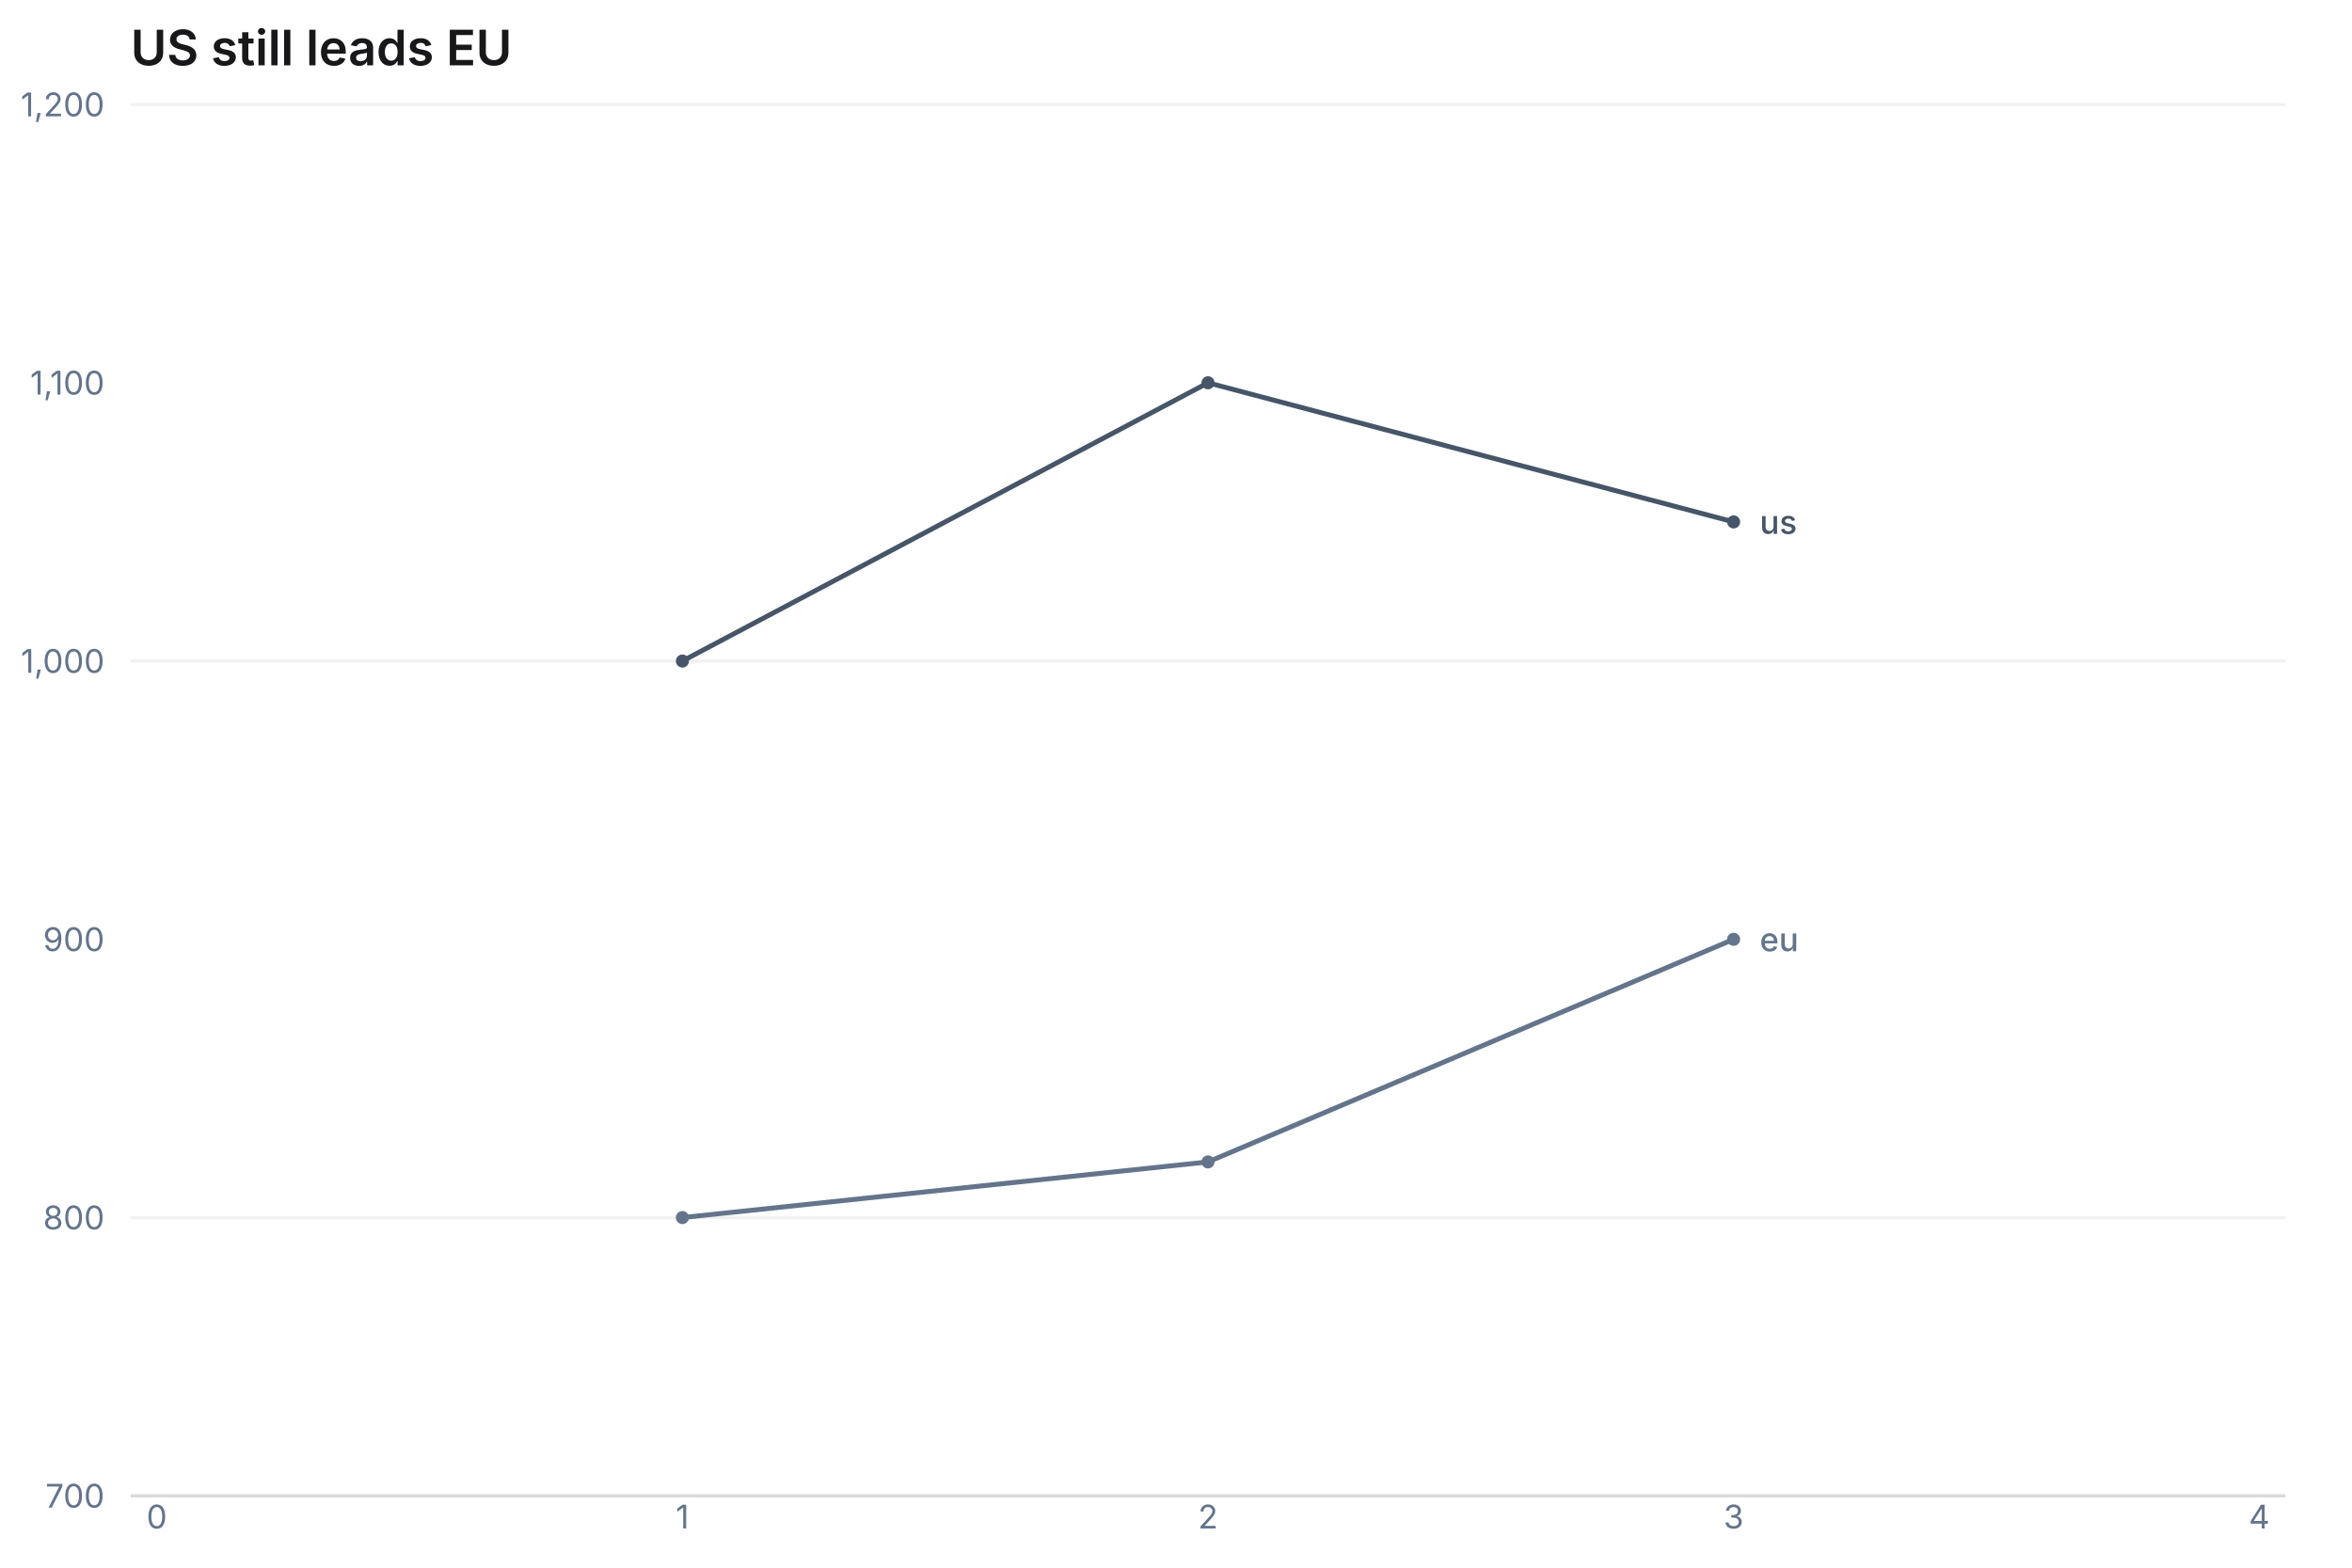
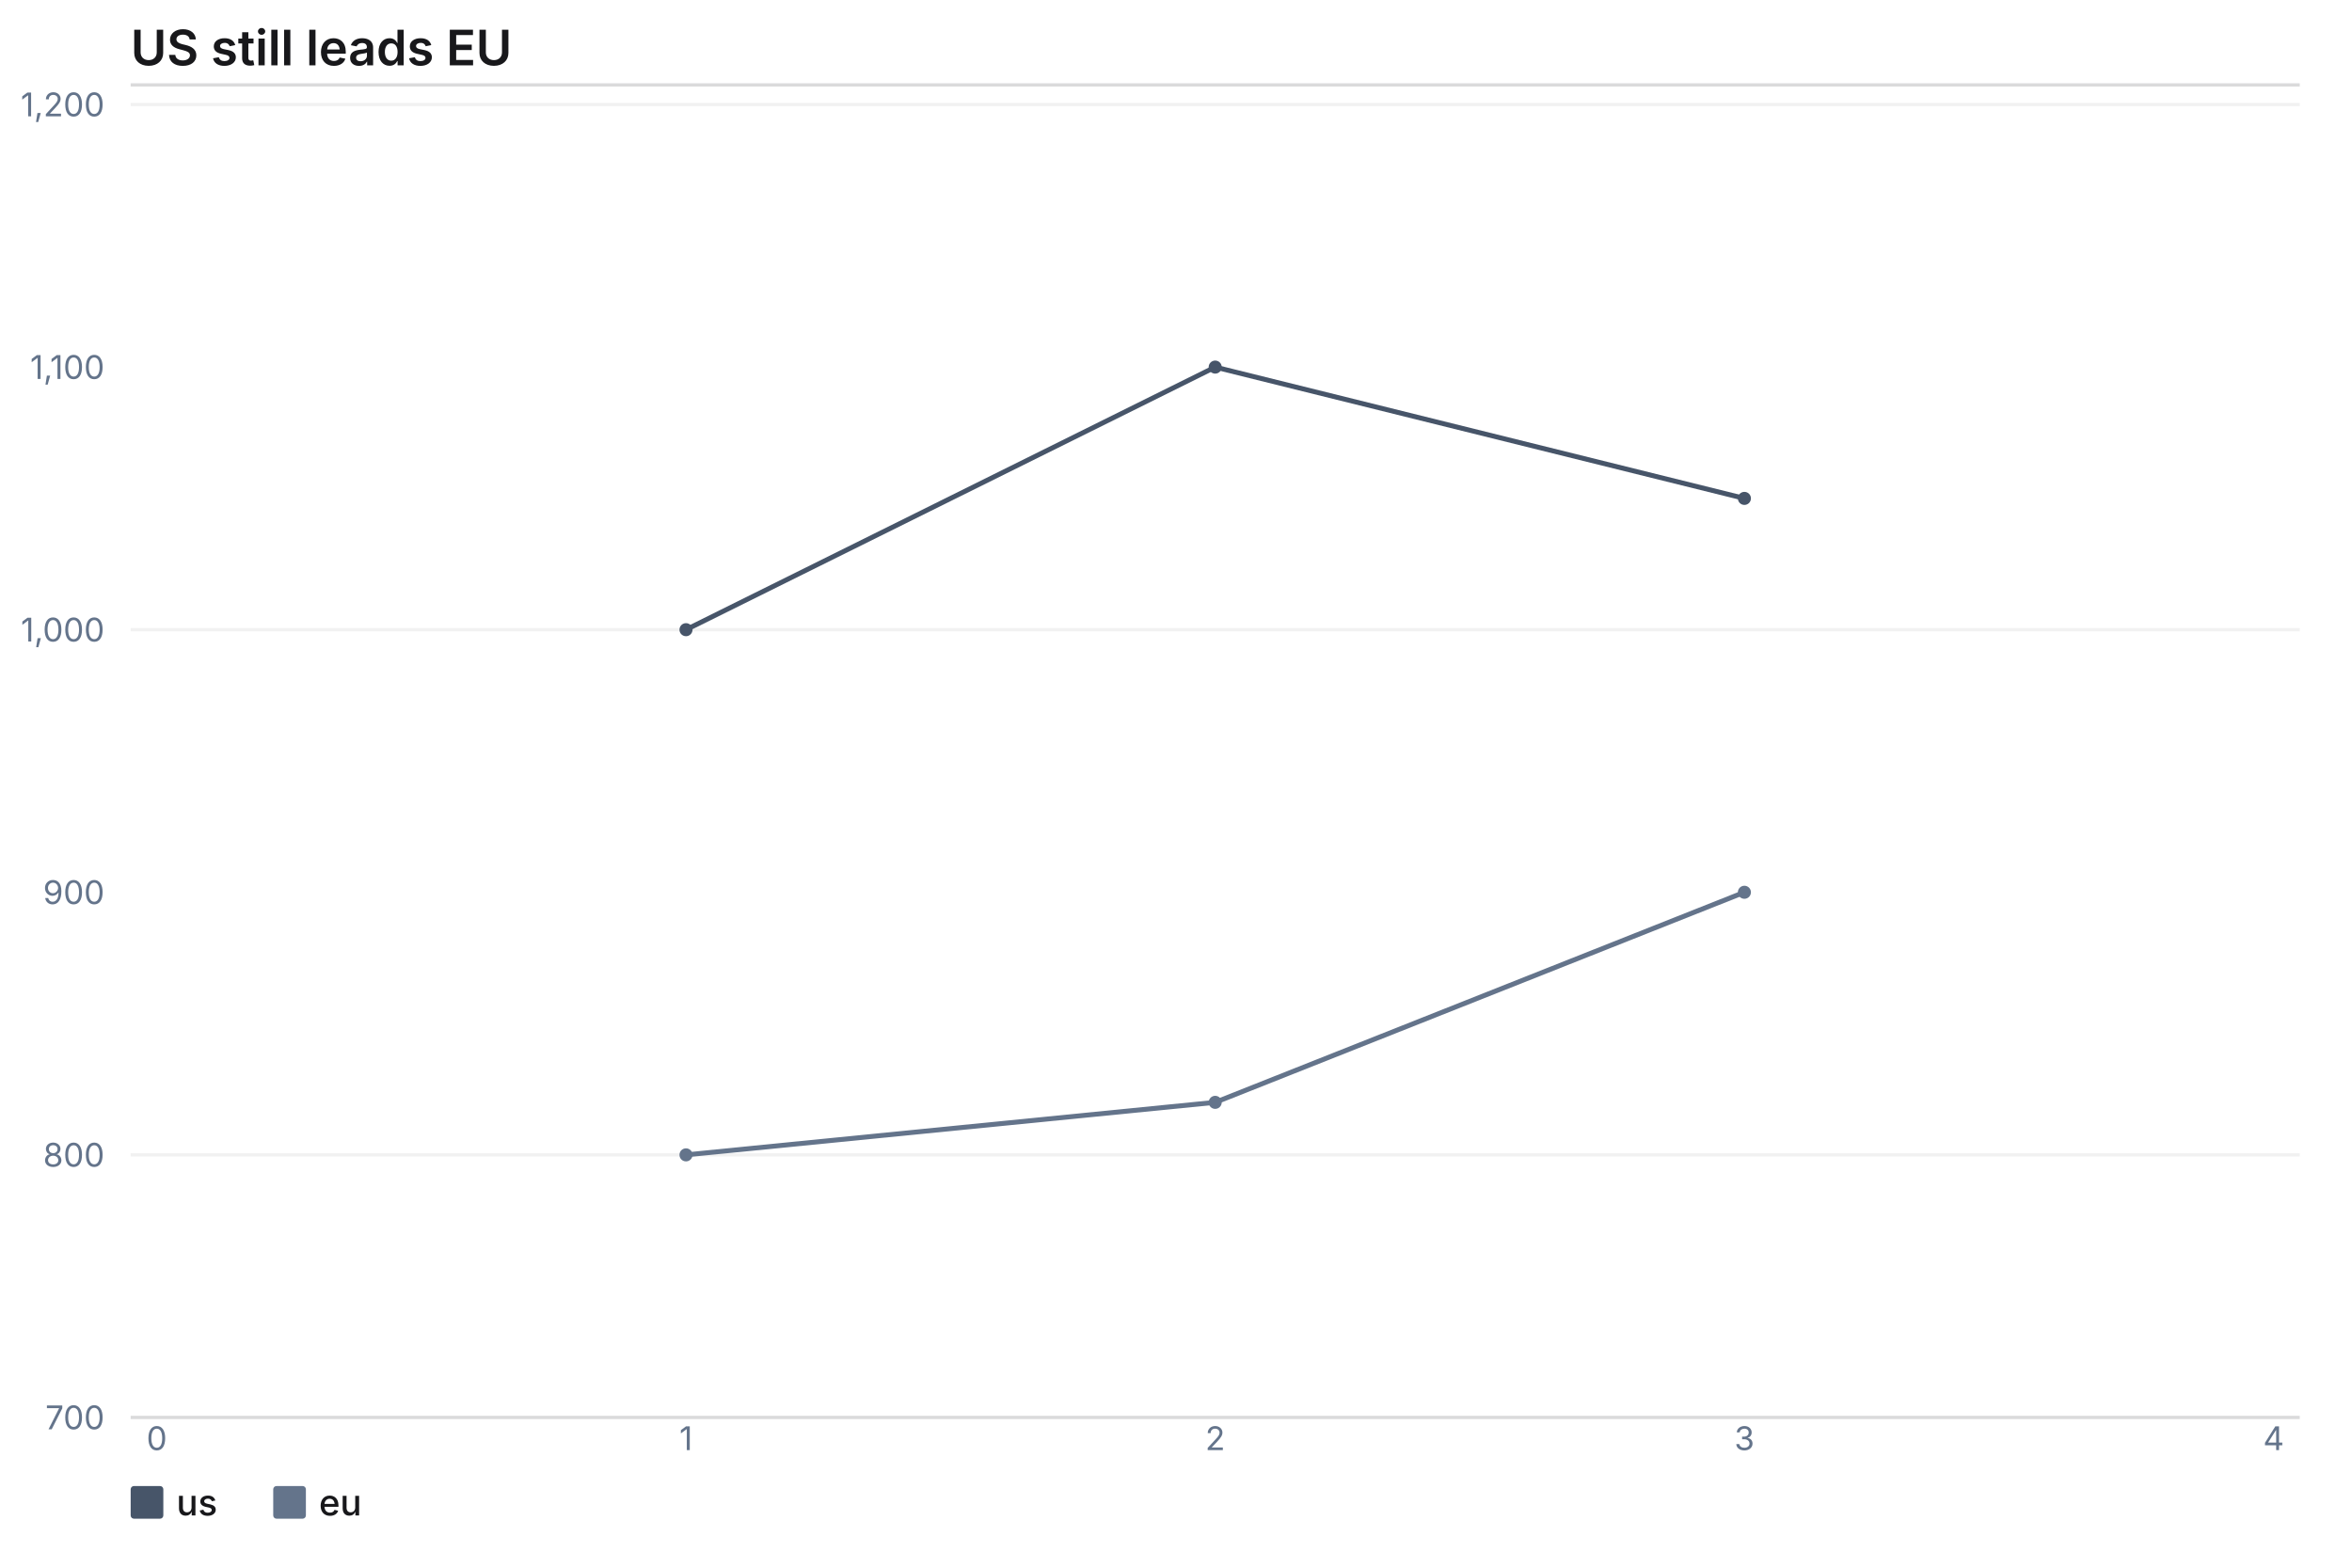
<svg xmlns="http://www.w3.org/2000/svg" width="720" height="480" viewBox="0 0 720 480" role="img" aria-label="line chart: US still leads EU, 6 rows, series region" aria-labelledby="mv-e1001338f4d6a6a3-title" aria-describedby="mv-e1001338f4d6a6a3-desc" data-markvis="2" data-chart-type="line" data-id="mv-e1001338f4d6a6a3" font-family="Inter, ui-sans-serif, system-ui, -apple-system, &quot;Segoe UI&quot;, sans-serif" font-size="12">
  <text x="40" y="20" text-anchor="start" font-size="15" font-weight="600" fill="#18181B">US still leads EU</text>
+   <line x1="40" x2="704" y1="26" y2="26" stroke="#18181B" stroke-opacity="0.16" stroke-width="1" data-title-rule="1" />
+   <g font-size="11" font-weight="500" fill="#18181B">
+     <rect x="40" y="455" width="10" height="10" fill="#475569" rx="1" />
+     <text x="54" y="464" data-legend="us">us</text>
+     <rect x="83.64" y="455" width="10" height="10" fill="#64748B" rx="1" />
+     <text x="97.64" y="464" data-legend="eu">eu</text>
+   </g>
  <g fill="none" stroke="#18181B" stroke-opacity="0.06" stroke-width="1">
-     <line x1="40" x2="699.6" y1="372.8" y2="372.8" />
-     <line x1="40" x2="699.6" y1="202.4" y2="202.4" />
-     <line x1="40" x2="699.6" y1="32" y2="32" />
+     <line x1="40" x2="704" y1="353.6" y2="353.6" />
+     <line x1="40" x2="704" y1="192.8" y2="192.8" />
+     <line x1="40" x2="704" y1="32" y2="32" />
  </g>
-   <path d="M40 458 L699.6 458" fill="none" stroke="#18181B" stroke-opacity="0.16" stroke-width="1" />
+   <path d="M40 434 L704 434" fill="none" stroke="#18181B" stroke-opacity="0.16" stroke-width="1" />
  <g fill="#64748B" font-size="10" font-weight="400">
-     <text x="32" y="458" text-anchor="end" dominant-baseline="middle">700</text>
-     <text x="32" y="372.8" text-anchor="end" dominant-baseline="middle">800</text>
-     <text x="32" y="287.6" text-anchor="end" dominant-baseline="middle">900</text>
-     <text x="32" y="202.4" text-anchor="end" dominant-baseline="middle">1,000</text>
-     <text x="32" y="117.2" text-anchor="end" dominant-baseline="middle">1,100</text>
+     <text x="32" y="434" text-anchor="end" dominant-baseline="middle">700</text>
+     <text x="32" y="353.6" text-anchor="end" dominant-baseline="middle">800</text>
+     <text x="32" y="273.2" text-anchor="end" dominant-baseline="middle">900</text>
+     <text x="32" y="192.8" text-anchor="end" dominant-baseline="middle">1,000</text>
+     <text x="32" y="112.4" text-anchor="end" dominant-baseline="middle">1,100</text>
    <text x="32" y="32" text-anchor="end" dominant-baseline="middle">1,200</text>
-     <text x="48" y="468" text-anchor="middle" font-size="10" data-full-label="0">0</text>
-     <text x="208.9" y="468" text-anchor="middle" font-size="10" data-full-label="1">1</text>
-     <text x="369.8" y="468" text-anchor="middle" font-size="10" data-full-label="2">2</text>
-     <text x="530.7" y="468" text-anchor="middle" font-size="10" data-full-label="3">3</text>
-     <text x="691.6" y="468" text-anchor="middle" font-size="10" data-full-label="4">4</text>
+     <text x="48" y="444" text-anchor="middle" font-size="10" data-full-label="0">0</text>
+     <text x="210" y="444" text-anchor="middle" font-size="10" data-full-label="1">1</text>
+     <text x="372" y="444" text-anchor="middle" font-size="10" data-full-label="2">2</text>
+     <text x="534" y="444" text-anchor="middle" font-size="10" data-full-label="3">3</text>
+     <text x="696" y="444" text-anchor="middle" font-size="10" data-full-label="4">4</text>
  </g>
  <g fill="none">
-     <path d="M208.9 202.4 L369.8 117.2 L530.7 159.8" fill="none" stroke="#475569" stroke-width="1.5" stroke-linejoin="round" stroke-linecap="round" data-series="us" />
-     <circle cx="208.9" cy="202.4" r="2" fill="#475569" stroke="none" data-series="us" />
-     <circle cx="369.8" cy="117.2" r="2" fill="#475569" stroke="none" data-series="us" />
-     <circle cx="530.7" cy="159.8" r="2" fill="#475569" stroke="none" data-series="us" />
-     <path d="M208.9 372.8 L369.8 355.76 L530.7 287.6" fill="none" stroke="#64748B" stroke-width="1.5" stroke-linejoin="round" stroke-linecap="round" data-series="eu" />
-     <circle cx="208.9" cy="372.8" r="2" fill="#64748B" stroke="none" data-series="eu" />
-     <circle cx="369.8" cy="355.76" r="2" fill="#64748B" stroke="none" data-series="eu" />
-     <circle cx="530.7" cy="287.6" r="2" fill="#64748B" stroke="none" data-series="eu" />
-   </g>
-   <g font-size="10" font-weight="500">
-     <text x="538.7" y="159.8" text-anchor="start" dominant-baseline="middle" fill="#475569" data-end-label="us">us</text>
-     <text x="538.7" y="287.6" text-anchor="start" dominant-baseline="middle" fill="#64748B" data-end-label="eu">eu</text>
+     <path d="M210 192.8 L372 112.4 L534 152.6" fill="none" stroke="#475569" stroke-width="1.5" stroke-linejoin="round" stroke-linecap="round" data-series="us" />
+     <circle cx="210" cy="192.8" r="2" fill="#475569" stroke="none" data-series="us" />
+     <circle cx="372" cy="112.4" r="2" fill="#475569" stroke="none" data-series="us" />
+     <circle cx="534" cy="152.6" r="2" fill="#475569" stroke="none" data-series="us" />
+     <path d="M210 353.6 L372 337.52 L534 273.2" fill="none" stroke="#64748B" stroke-width="1.5" stroke-linejoin="round" stroke-linecap="round" data-series="eu" />
+     <circle cx="210" cy="353.6" r="2" fill="#64748B" stroke="none" data-series="eu" />
+     <circle cx="372" cy="337.52" r="2" fill="#64748B" stroke="none" data-series="eu" />
+     <circle cx="534" cy="273.2" r="2" fill="#64748B" stroke="none" data-series="eu" />
  </g>
</svg>
